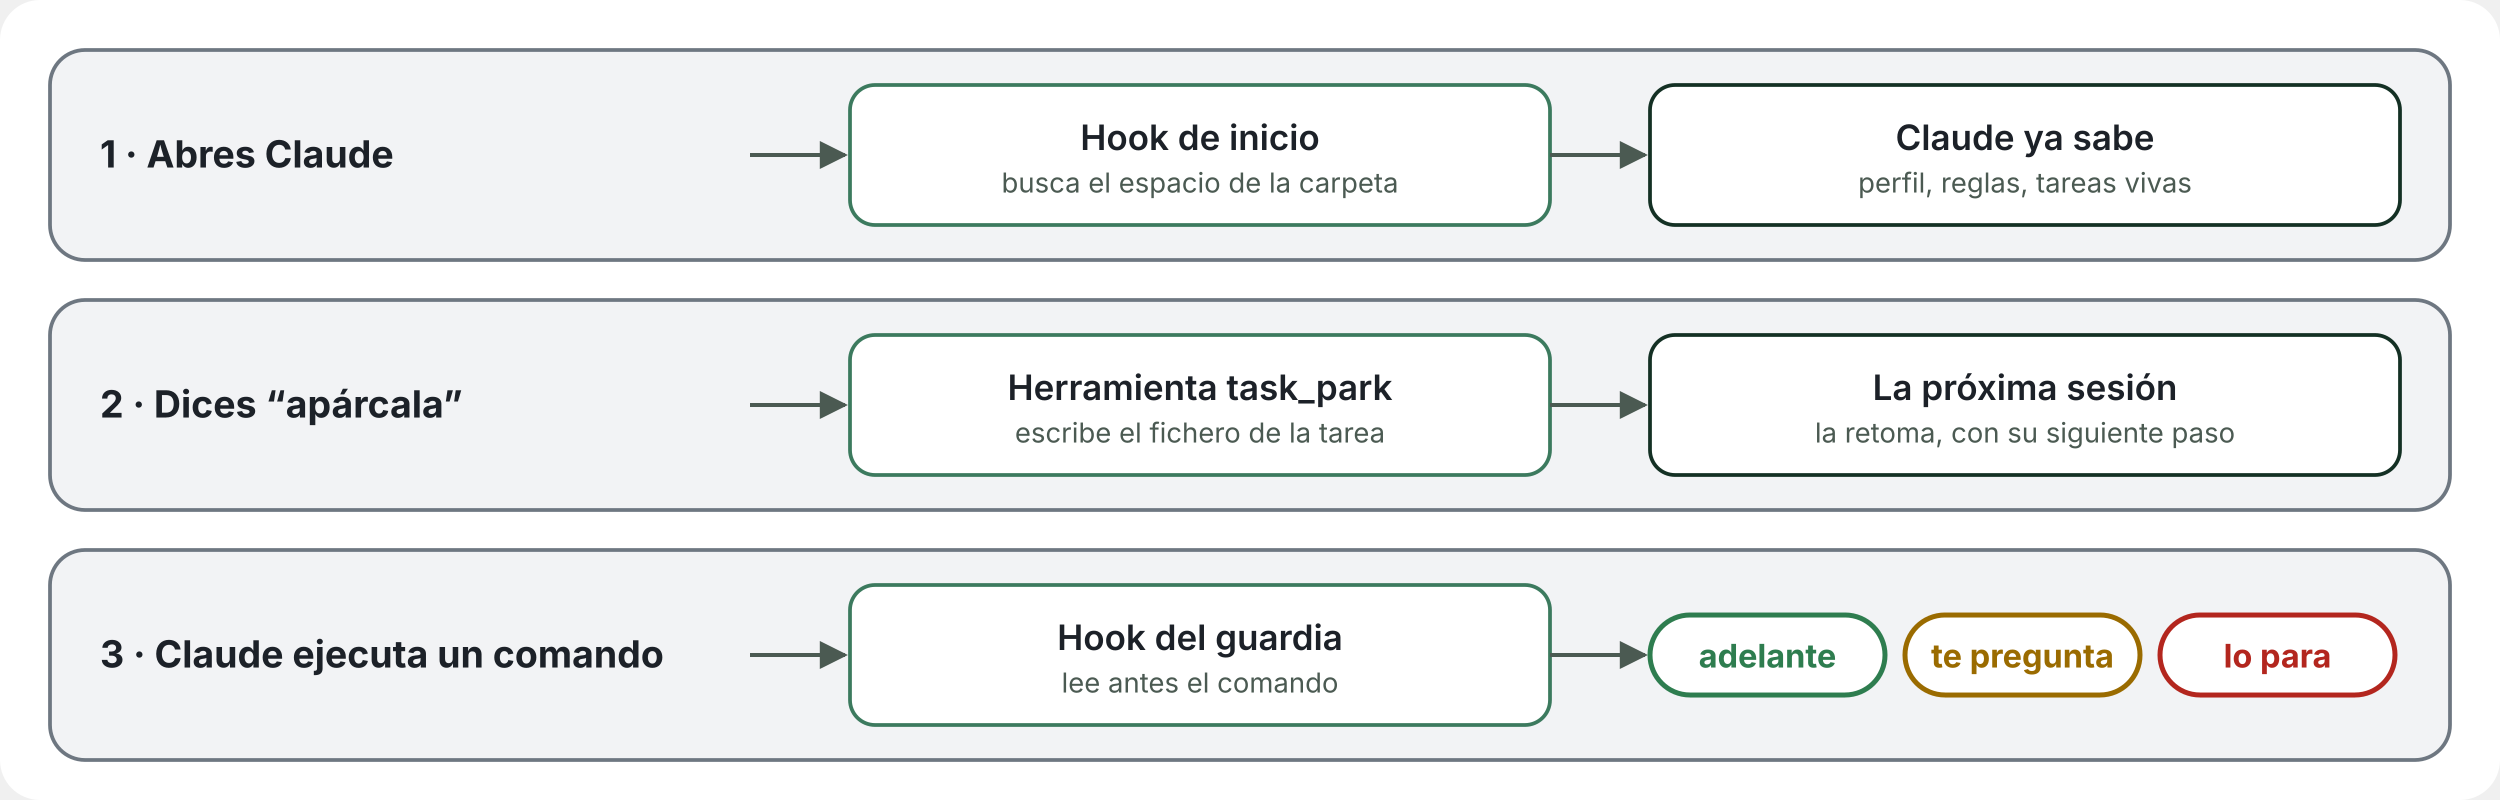
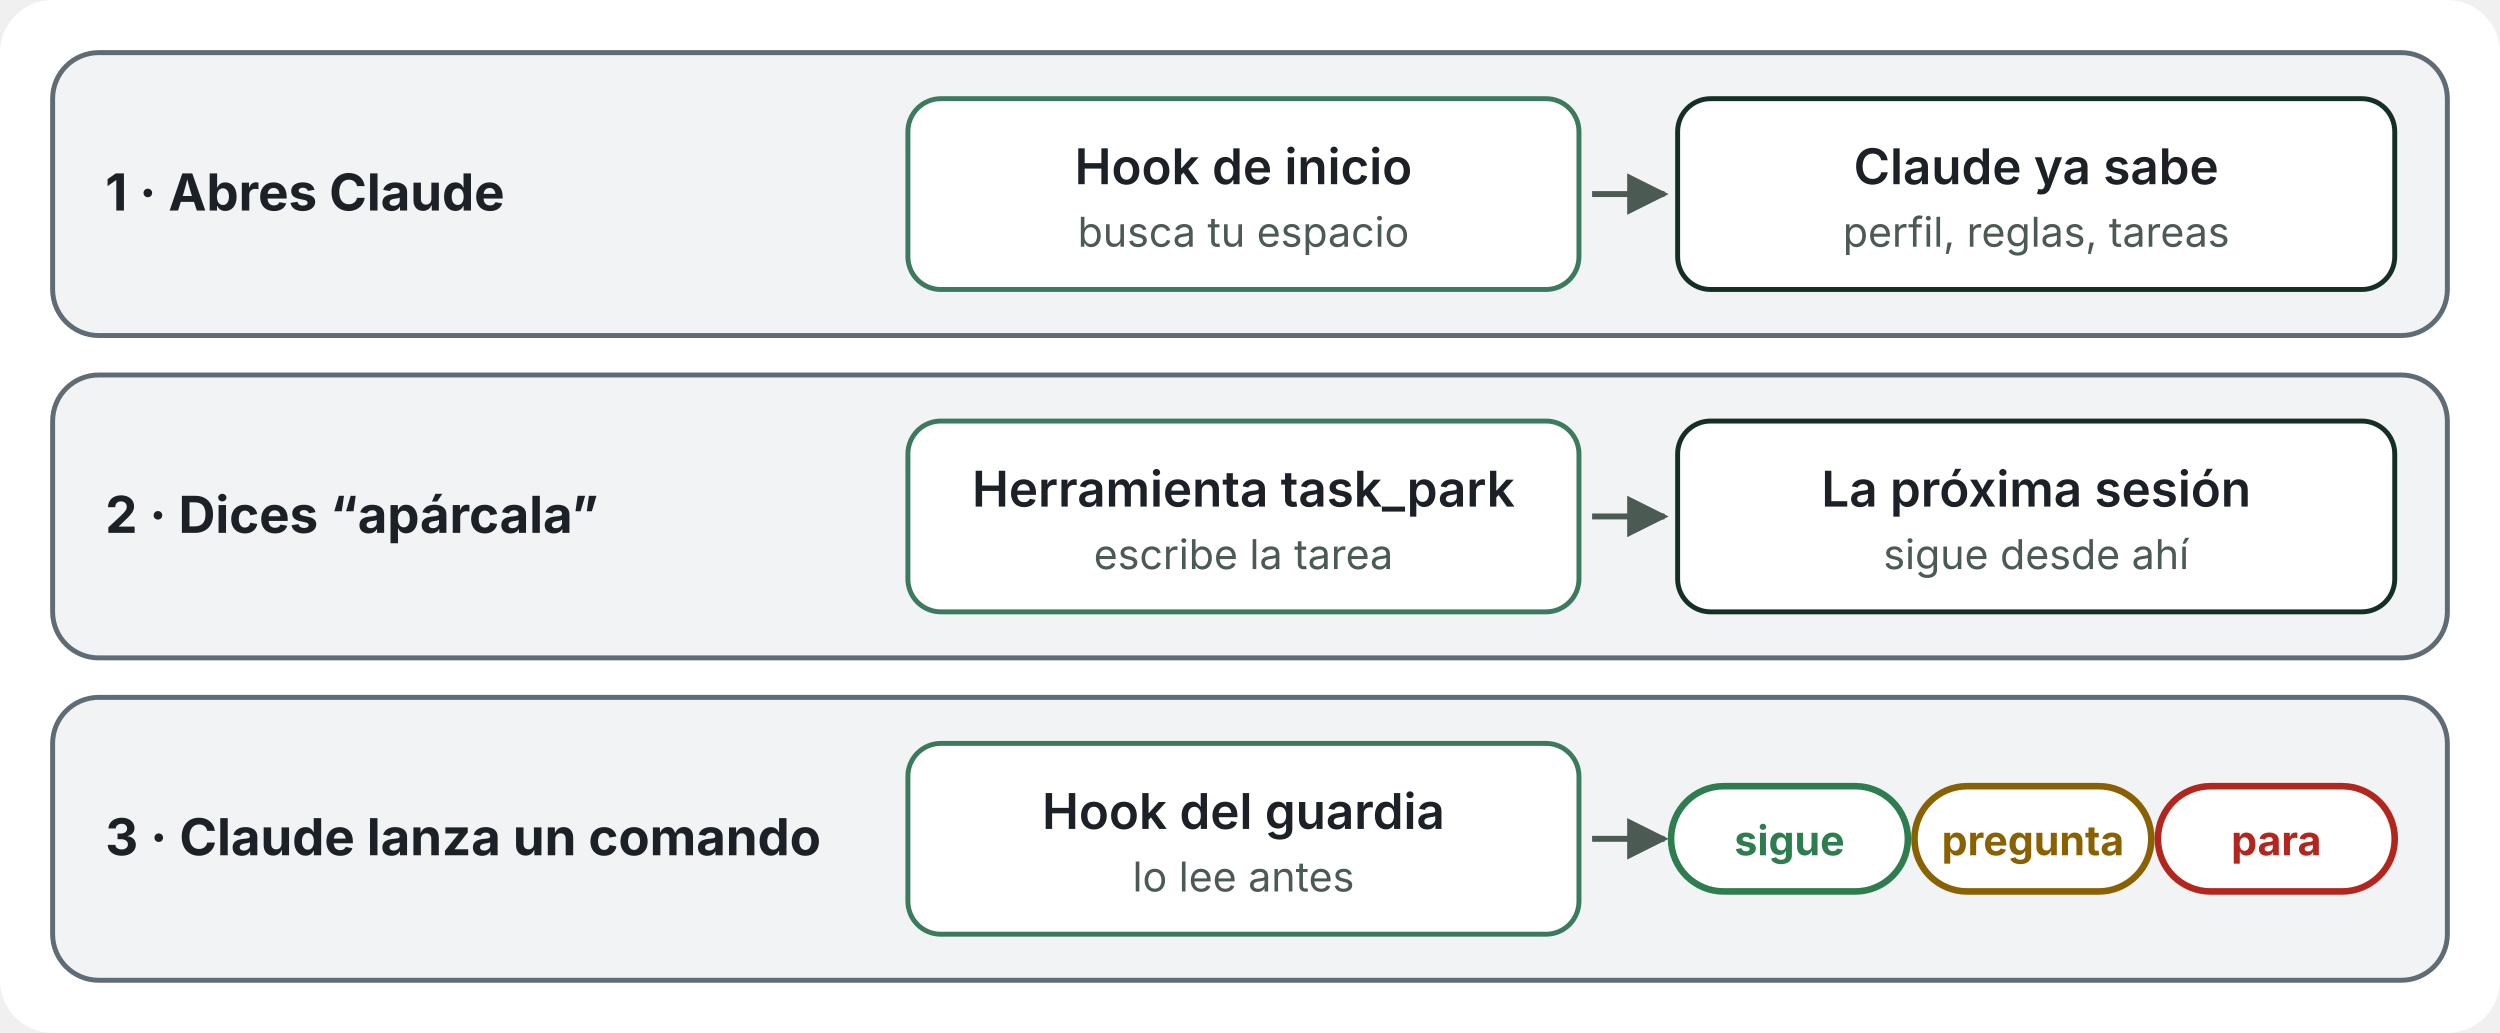
- <svg xmlns="http://www.w3.org/2000/svg" viewBox="0 0 1000 320" width="1000" height="320" role="img" aria-label="Una sesión, paso a paso">
+ <svg xmlns="http://www.w3.org/2000/svg" viewBox="0 0 760 314" width="760" height="314" role="img" aria-label="Una sesión, paso a paso">
  <defs>
    <marker id="arrow" viewBox="0 0 10 10" refX="9" refY="5" markerWidth="7" markerHeight="7" orient="auto-start-reverse">
      <path d="M0,0 L10,5 L0,10 z" fill="#4B5A52" />
    </marker>
  </defs>
-   <rect width="1000" height="320" rx="16" fill="#FFFFFF" />
-   <rect x="20" y="20" width="960" height="84" rx="14" fill="#F2F3F5" stroke="#6E7781" stroke-width="1.5" />
-   <text x="40" y="67" text-anchor="start" font-family="'IBM Plex Sans', Inter, 'Segoe UI', Helvetica, Arial, sans-serif" font-size="15" font-weight="700" fill="#1C2128">1 · Abres Claude</text>
-   <rect x="340" y="34" width="280" height="56" rx="10" fill="#FFFFFF" stroke="#3C7A5E" stroke-width="1.5" />
-   <text x="480.0" y="60.0" text-anchor="middle" font-family="'IBM Plex Sans', Inter, 'Segoe UI', Helvetica, Arial, sans-serif" font-size="14" font-weight="600" fill="#1C2128">Hook de inicio</text>
-   <text x="480.0" y="77.0" text-anchor="middle" font-family="'IBM Plex Sans', Inter, 'Segoe UI', Helvetica, Arial, sans-serif" font-size="11" font-weight="400" fill="#4B5A52">busca el espacio de la carpeta</text>
-   <line x1="300" y1="62" x2="338" y2="62" stroke="#4B5A52" stroke-width="1.6" marker-end="url(#arrow)" />
-   <line x1="620" y1="62" x2="658" y2="62" stroke="#4B5A52" stroke-width="1.6" marker-end="url(#arrow)" />
-   <rect x="660" y="34" width="300" height="56" rx="10" fill="#FFFFFF" stroke="#143024" stroke-width="1.5" />
-   <text x="810.0" y="60.0" text-anchor="middle" font-family="'IBM Plex Sans', Inter, 'Segoe UI', Helvetica, Arial, sans-serif" font-size="14" font-weight="600" fill="#1C2128">Claude ya sabe</text>
-   <text x="810.0" y="77.0" text-anchor="middle" font-family="'IBM Plex Sans', Inter, 'Segoe UI', Helvetica, Arial, sans-serif" font-size="11" font-weight="400" fill="#4B5A52">perfil, reglas, tareas vivas</text>
-   <rect x="20" y="120" width="960" height="84" rx="14" fill="#F2F3F5" stroke="#6E7781" stroke-width="1.5" />
-   <text x="40" y="167" text-anchor="start" font-family="'IBM Plex Sans', Inter, 'Segoe UI', Helvetica, Arial, sans-serif" font-size="15" font-weight="700" fill="#1C2128">2 · Dices “apárcala”</text>
-   <rect x="340" y="134" width="280" height="56" rx="10" fill="#FFFFFF" stroke="#3C7A5E" stroke-width="1.5" />
-   <text x="480.0" y="160.0" text-anchor="middle" font-family="'IBM Plex Sans', Inter, 'Segoe UI', Helvetica, Arial, sans-serif" font-size="14" font-weight="600" fill="#1C2128">Herramienta task_park</text>
-   <text x="480.0" y="177.0" text-anchor="middle" font-family="'IBM Plex Sans', Inter, 'Segoe UI', Helvetica, Arial, sans-serif" font-size="11" font-weight="400" fill="#4B5A52">escribe el fichero de la tarea</text>
-   <line x1="300" y1="162" x2="338" y2="162" stroke="#4B5A52" stroke-width="1.6" marker-end="url(#arrow)" />
-   <line x1="620" y1="162" x2="658" y2="162" stroke="#4B5A52" stroke-width="1.6" marker-end="url(#arrow)" />
-   <rect x="660" y="134" width="300" height="56" rx="10" fill="#FFFFFF" stroke="#143024" stroke-width="1.5" />
-   <text x="810.0" y="160.0" text-anchor="middle" font-family="'IBM Plex Sans', Inter, 'Segoe UI', Helvetica, Arial, sans-serif" font-size="14" font-weight="600" fill="#1C2128">La próxima sesión</text>
-   <text x="810.0" y="177.0" text-anchor="middle" font-family="'IBM Plex Sans', Inter, 'Segoe UI', Helvetica, Arial, sans-serif" font-size="11" font-weight="400" fill="#4B5A52">la retoma, con su siguiente paso</text>
-   <rect x="20" y="220" width="960" height="84" rx="14" fill="#F2F3F5" stroke="#6E7781" stroke-width="1.5" />
-   <text x="40" y="267" text-anchor="start" font-family="'IBM Plex Sans', Inter, 'Segoe UI', Helvetica, Arial, sans-serif" font-size="15" font-weight="700" fill="#1C2128">3 · Claude ejecuta un comando</text>
-   <rect x="340" y="234" width="280" height="56" rx="10" fill="#FFFFFF" stroke="#3C7A5E" stroke-width="1.5" />
-   <text x="480.0" y="260.0" text-anchor="middle" font-family="'IBM Plex Sans', Inter, 'Segoe UI', Helvetica, Arial, sans-serif" font-size="14" font-weight="600" fill="#1C2128">Hook del guardia</text>
-   <text x="480.0" y="277.0" text-anchor="middle" font-family="'IBM Plex Sans', Inter, 'Segoe UI', Helvetica, Arial, sans-serif" font-size="11" font-weight="400" fill="#4B5A52">lee antes el comando</text>
-   <line x1="300" y1="262" x2="338" y2="262" stroke="#4B5A52" stroke-width="1.6" marker-end="url(#arrow)" />
-   <line x1="620" y1="262" x2="658" y2="262" stroke="#4B5A52" stroke-width="1.6" marker-end="url(#arrow)" />
-   <rect x="660" y="246" width="94" height="32" rx="16" fill="#FFFFFF" stroke="#2E7D4F" stroke-width="2" />
-   <text x="707" y="267" text-anchor="middle" font-family="'IBM Plex Sans', Inter, 'Segoe UI', Helvetica, Arial, sans-serif" font-size="13" font-weight="700" fill="#2E7D4F">adelante</text>
-   <rect x="762" y="246" width="94" height="32" rx="16" fill="#FFFFFF" stroke="#9A6B00" stroke-width="2" />
-   <text x="809" y="267" text-anchor="middle" font-family="'IBM Plex Sans', Inter, 'Segoe UI', Helvetica, Arial, sans-serif" font-size="13" font-weight="700" fill="#9A6B00">te pregunta</text>
-   <rect x="864" y="246" width="94" height="32" rx="16" fill="#FFFFFF" stroke="#B3261E" stroke-width="2" />
-   <text x="911" y="267" text-anchor="middle" font-family="'IBM Plex Sans', Inter, 'Segoe UI', Helvetica, Arial, sans-serif" font-size="13" font-weight="700" fill="#B3261E">lo para</text>
+   <rect width="760" height="314" rx="16" fill="#FFFFFF" />
+   <rect x="16.0" y="16.0" width="728.0" height="86.0" rx="14" fill="#F1F3F5" stroke="#5F6B75" stroke-width="1.5" />
+   <text x="32.0" y="64.0" text-anchor="start" font-family="'IBM Plex Sans', Inter, 'Segoe UI', Helvetica, Arial, sans-serif" font-size="15.5" font-weight="700" fill="#1C2128">1 · Abres Claude</text>
+   <rect x="276.0" y="30.0" width="204.0" height="58.0" rx="10" fill="#FFFFFF" stroke="#3C7A5E" stroke-width="1.5" />
+   <text x="378.0" y="56.0" text-anchor="middle" font-family="'IBM Plex Sans', Inter, 'Segoe UI', Helvetica, Arial, sans-serif" font-size="15" font-weight="600" fill="#1C2128">Hook de inicio</text>
+   <text x="378.0" y="75.0" text-anchor="middle" font-family="'IBM Plex Sans', Inter, 'Segoe UI', Helvetica, Arial, sans-serif" font-size="12.5" font-weight="400" fill="#4B5A52">busca tu espacio</text>
+   <line x1="484.0" y1="59.0" x2="506.0" y2="59.0" stroke="#4B5A52" stroke-width="1.8" marker-end="url(#arrow)" />
+   <rect x="510.0" y="30.0" width="218.0" height="58.0" rx="10" fill="#FFFFFF" stroke="#143024" stroke-width="1.5" />
+   <text x="619.0" y="56.0" text-anchor="middle" font-family="'IBM Plex Sans', Inter, 'Segoe UI', Helvetica, Arial, sans-serif" font-size="15" font-weight="600" fill="#1C2128">Claude ya sabe</text>
+   <text x="619.0" y="75.0" text-anchor="middle" font-family="'IBM Plex Sans', Inter, 'Segoe UI', Helvetica, Arial, sans-serif" font-size="12.5" font-weight="400" fill="#4B5A52">perfil, reglas, tareas</text>
+   <rect x="16.0" y="114.0" width="728.0" height="86.0" rx="14" fill="#F1F3F5" stroke="#5F6B75" stroke-width="1.5" />
+   <text x="32.0" y="162.0" text-anchor="start" font-family="'IBM Plex Sans', Inter, 'Segoe UI', Helvetica, Arial, sans-serif" font-size="15.5" font-weight="700" fill="#1C2128">2 · Dices “apárcala”</text>
+   <rect x="276.0" y="128.0" width="204.0" height="58.0" rx="10" fill="#FFFFFF" stroke="#3C7A5E" stroke-width="1.5" />
+   <text x="378.0" y="154.0" text-anchor="middle" font-family="'IBM Plex Sans', Inter, 'Segoe UI', Helvetica, Arial, sans-serif" font-size="15" font-weight="600" fill="#1C2128">Herramienta task_park</text>
+   <text x="378.0" y="173.0" text-anchor="middle" font-family="'IBM Plex Sans', Inter, 'Segoe UI', Helvetica, Arial, sans-serif" font-size="12.5" font-weight="400" fill="#4B5A52">escribe la tarea</text>
+   <line x1="484.0" y1="157.0" x2="506.0" y2="157.0" stroke="#4B5A52" stroke-width="1.8" marker-end="url(#arrow)" />
+   <rect x="510.0" y="128.0" width="218.0" height="58.0" rx="10" fill="#FFFFFF" stroke="#143024" stroke-width="1.5" />
+   <text x="619.0" y="154.0" text-anchor="middle" font-family="'IBM Plex Sans', Inter, 'Segoe UI', Helvetica, Arial, sans-serif" font-size="15" font-weight="600" fill="#1C2128">La próxima sesión</text>
+   <text x="619.0" y="173.0" text-anchor="middle" font-family="'IBM Plex Sans', Inter, 'Segoe UI', Helvetica, Arial, sans-serif" font-size="12.5" font-weight="400" fill="#4B5A52">sigue desde ahí</text>
+   <rect x="16.0" y="212.0" width="728.0" height="86.0" rx="14" fill="#F1F3F5" stroke="#5F6B75" stroke-width="1.5" />
+   <text x="32.0" y="260.0" text-anchor="start" font-family="'IBM Plex Sans', Inter, 'Segoe UI', Helvetica, Arial, sans-serif" font-size="15.5" font-weight="700" fill="#1C2128">3 · Claude lanza un comando</text>
+   <rect x="276.0" y="226.0" width="204.0" height="58.0" rx="10" fill="#FFFFFF" stroke="#3C7A5E" stroke-width="1.5" />
+   <text x="378.0" y="252.0" text-anchor="middle" font-family="'IBM Plex Sans', Inter, 'Segoe UI', Helvetica, Arial, sans-serif" font-size="15" font-weight="600" fill="#1C2128">Hook del guardia</text>
+   <text x="378.0" y="271.0" text-anchor="middle" font-family="'IBM Plex Sans', Inter, 'Segoe UI', Helvetica, Arial, sans-serif" font-size="12.5" font-weight="400" fill="#4B5A52">lo lee antes</text>
+   <line x1="484.0" y1="255.0" x2="506.0" y2="255.0" stroke="#4B5A52" stroke-width="1.8" marker-end="url(#arrow)" />
+   <rect x="508.0" y="239.0" width="72.0" height="32.0" rx="16" fill="#FFFFFF" stroke="#2E7D4F" stroke-width="2" />
+   <text x="544.0" y="260.0" text-anchor="middle" font-family="'IBM Plex Sans', Inter, 'Segoe UI', Helvetica, Arial, sans-serif" font-size="12.5" font-weight="700" fill="#2E7D4F">sigue</text>
+   <rect x="582.0" y="239.0" width="72.0" height="32.0" rx="16" fill="#FFFFFF" stroke="#8A6100" stroke-width="2" />
+   <text x="618.0" y="260.0" text-anchor="middle" font-family="'IBM Plex Sans', Inter, 'Segoe UI', Helvetica, Arial, sans-serif" font-size="12.5" font-weight="700" fill="#8A6100">pregunta</text>
+   <rect x="656.0" y="239.0" width="72.0" height="32.0" rx="16" fill="#FFFFFF" stroke="#B3261E" stroke-width="2" />
+   <text x="692.0" y="260.0" text-anchor="middle" font-family="'IBM Plex Sans', Inter, 'Segoe UI', Helvetica, Arial, sans-serif" font-size="12.5" font-weight="700" fill="#B3261E">para</text>
</svg>
